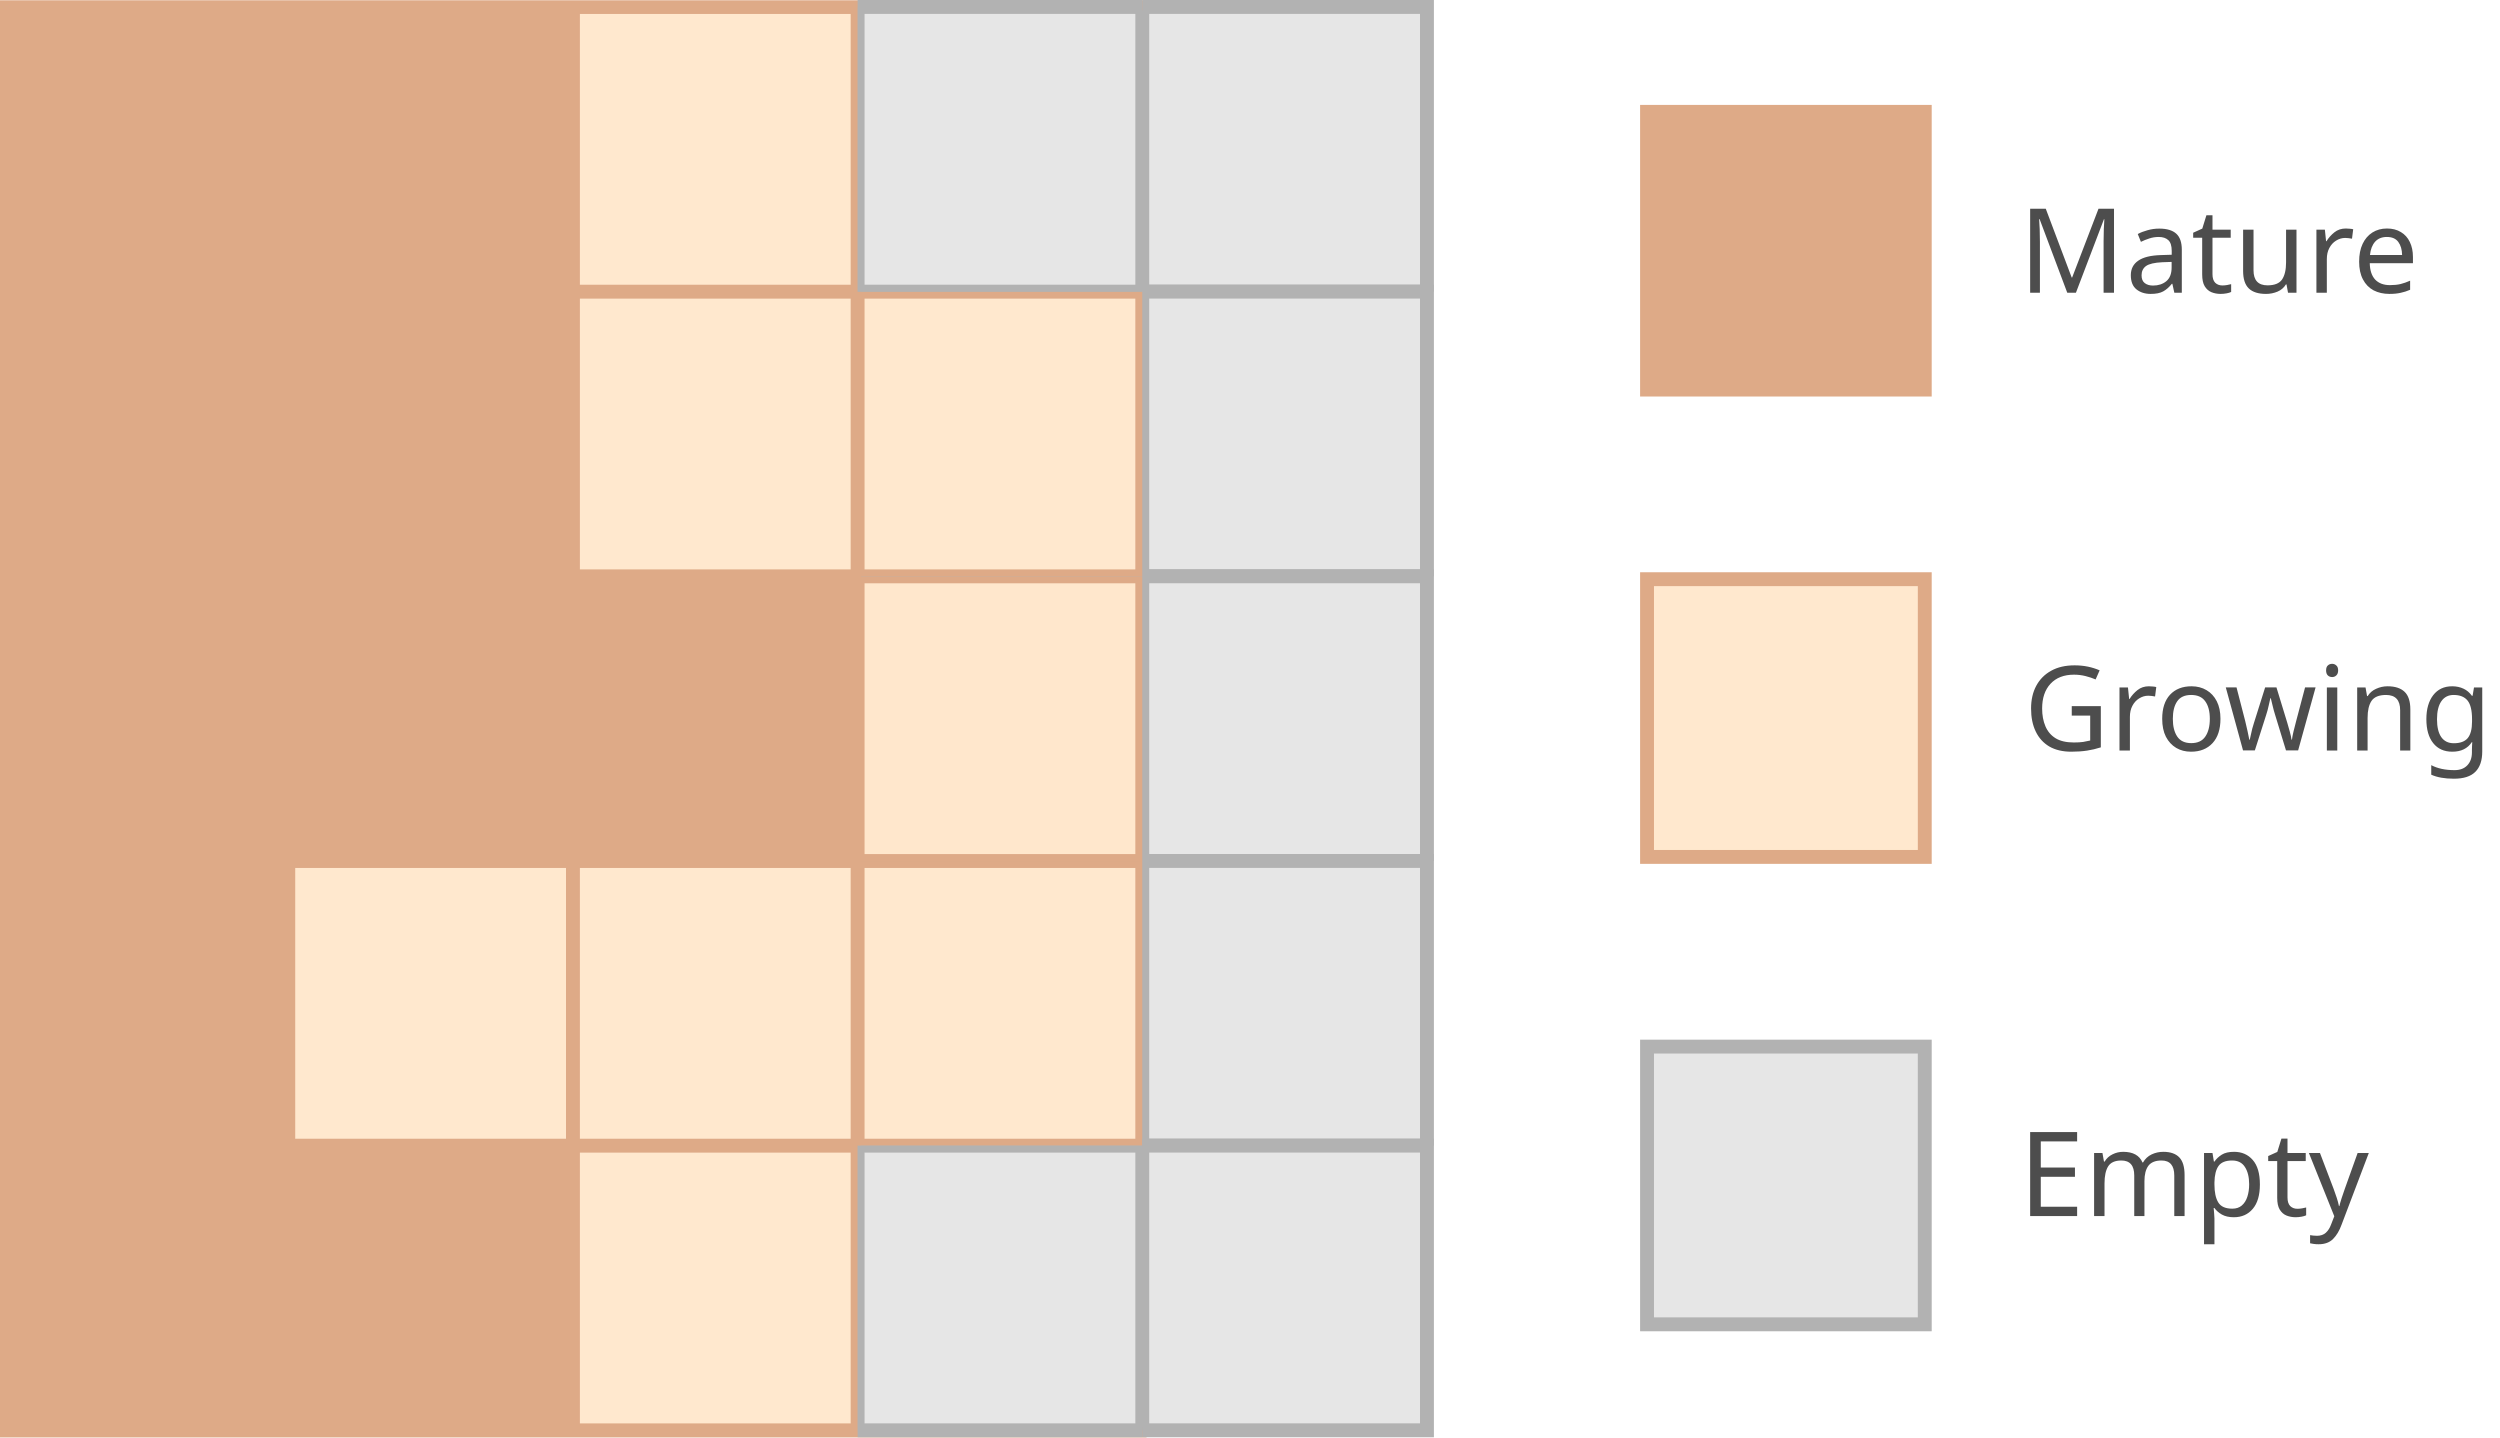
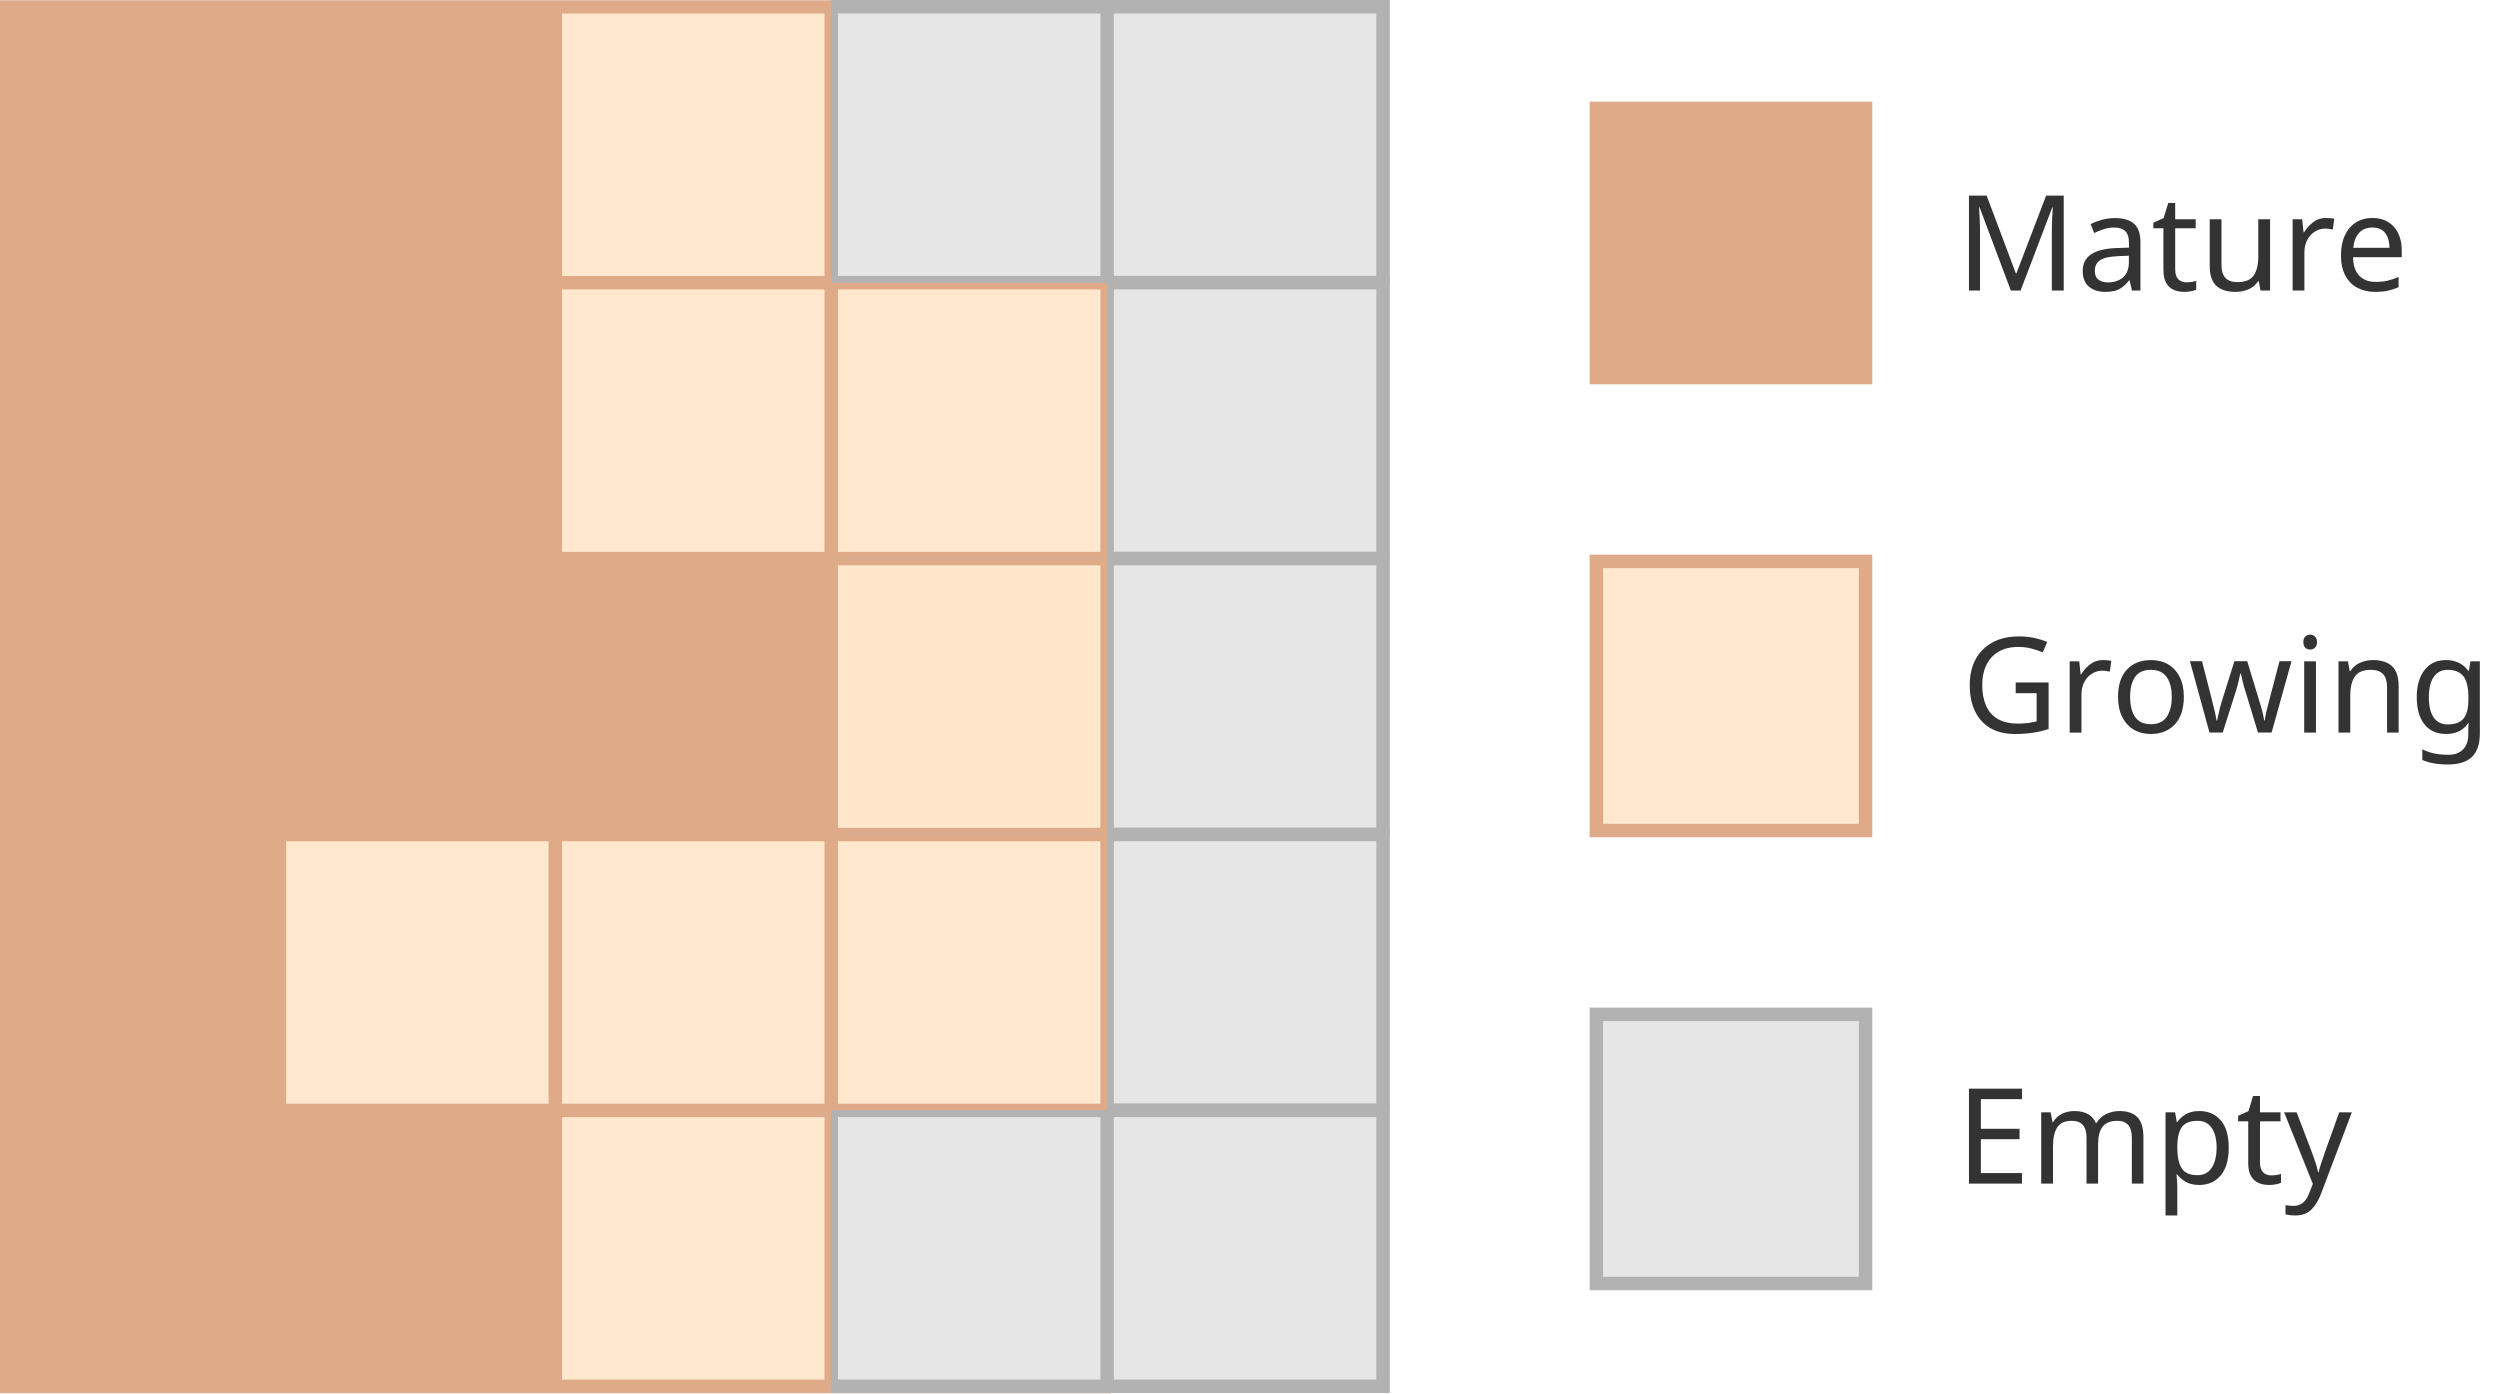
- <svg xmlns="http://www.w3.org/2000/svg" width="360.07mm" height="207.03mm" version="1.1" viewBox="0 0 360.07 207.03">
+ <svg xmlns="http://www.w3.org/2000/svg" width="371.5mm" height="207.03mm" version="1.1" viewBox="0 0 371.5 207.03">
  <g transform="translate(-287.4 -128.16)" />
  <g transform="translate(-287.4 -128.16)" stroke-miterlimit="2">
    <g>
      <rect x="287.4" y="128.2" width="165.14" height="206.99" fill="#deaa87" stroke-width="0" />
      <rect x="411.42" y="129.67" width="81" height="204" fill="#b3b3b3" stroke-width="0" />
      <rect x="411.42" y="129.67" width="40" height="40" fill="#e6e6e6" stroke="#b2b2b2" />
    </g>
    <path d="m452.42 129.67h40v40h-40z" color="#000000" fill="#e6e6e6" style="-inkscape-stroke:none" />
    <path d="m451.92 128.16v42.003h42.003v-42.003zm1 2.003h39v39h-39z" color="#000000" fill="#b2b2b2" style="-inkscape-stroke:none" />
    <g fill="#e6e6e6">
      <g stroke="#b2b2b2">
        <rect x="411.42" y="293.67" width="40" height="40" />
        <rect transform="scale(1,-1)" x="452.42" y="-333.67" width="40" height="40" />
        <rect x="452.42" y="252.67" width="40" height="40" />
        <rect x="452.42" y="211.67" width="40" height="40" />
      </g>
      <path d="m452.42 170.67h40v40h-40z" color="#000000" style="-inkscape-stroke:none" />
    </g>
    <path d="m451.92 170.17v41h41v-41zm1 1h39v39h-39z" color="#000000" fill="#b2b2b2" style="-inkscape-stroke:none" />
    <path d="m452.42 170.67h40v40h-40z" color="#000000" fill="#e6e6e6" style="-inkscape-stroke:none" />
    <path d="m451.92 169.16v42.003h42.003v-42.003zm1 2.003h39v39h-39z" color="#000000" fill="#b2b2b2" style="-inkscape-stroke:none" />
    <path d="m452.42 211.67h40v40h-40z" color="#000000" fill="#e6e6e6" style="-inkscape-stroke:none" />
    <path d="m451.92 210.16v42.003h42.003v-42.003zm1 2.003h39v39h-39z" color="#000000" fill="#b2b2b2" style="-inkscape-stroke:none" />
    <path d="m452.42 252.67h40v40h-40z" color="#000000" fill="#e6e6e6" style="-inkscape-stroke:none" />
    <path d="m451.92 251.16v42.003h42.003v-42.003zm1 2.003h39v39h-39z" color="#000000" fill="#b2b2b2" style="-inkscape-stroke:none" />
    <g fill="#deaa87" stroke="#deaa87">
      <rect x="329.42" y="129.67" width="40" height="40" />
      <rect x="288.25" y="129.5" width="40" height="40" />
      <rect x="329.42" y="293.67" width="40" height="40" />
      <rect x="329.42" y="211.67" width="40" height="40" />
      <rect x="329.42" y="170.67" width="40" height="40" />
      <rect x="370.42" y="211.67" width="40" height="40" />
      <rect x="288.42" y="293.67" width="40" height="40" />
      <rect x="288.42" y="252.67" width="40" height="40" />
      <rect x="288.42" y="211.67" width="40" height="40" />
      <rect x="288.42" y="170.67" width="40" height="40" />
    </g>
    <g fill="#ffe8ce" stroke="#deaa87">
      <rect x="370.42" y="129.67" width="40" height="40" />
      <rect x="329.42" y="252.67" width="40" height="40" />
      <rect x="370.42" y="293.67" width="40" height="40" />
      <rect x="370.42" y="252.67" width="40" height="40" />
      <rect x="370.42" y="170.67" width="40" height="40" />
      <rect x="411.42" y="252.67" width="40" height="40" />
    </g>
    <rect x="411.42" y="211.67" width="40" height="40" fill="#ffe7cc" stroke="#deaa87" />
    <rect x="411.42" y="170.67" width="40" height="40" fill="#ffe8ce" stroke="#deaa87" />
    <path d="m452.42 293.67h40v40h-40z" color="#000000" fill="#e6e6e6" style="-inkscape-stroke:none" />
    <path d="m451.92 292.16v43.005h42.003v-43.005zm1 2.003h39v39h-39z" color="#000000" fill="#b2b2b2" style="-inkscape-stroke:none" />
    <path d="m411.42 129.67h40v40h-40z" color="#000000" fill="#e6e6e6" style="-inkscape-stroke:none" />
    <path d="m410.92 128.16v42.003h41.006v-42.003zm1 2.003h39v39h-39z" color="#000000" fill="#b2b2b2" style="-inkscape-stroke:none" />
    <path d="m411.42 333.67h40v-40h-40z" color="#000000" fill="#e6e6e6" style="-inkscape-stroke:none" />
    <path d="m410.92 335.17v-42.003h41.006v42.003zm1-2.003h39v-39h-39z" color="#000000" fill="#b2b2b2" style="-inkscape-stroke:none" />
  </g>
-   <g transform="translate(-287.4 -128.16)" stroke-miterlimit="2" stroke-width="2">
-     <rect x="524.62" y="144.27" width="40" height="40" fill="#deaa87" stroke="#deaa87" />
-     <rect x="524.62" y="211.58" width="40" height="40" fill="#ffe8ce" stroke="#deaa87" />
-     <rect x="524.62" y="278.9" width="40" height="40" fill="#e6e6e6" stroke="#b2b2b2" />
+   <g stroke-miterlimit="2" stroke-width="2">
+     <rect x="237.22" y="16.108" width="40" height="40" fill="#deaa87" stroke="#deaa87" />
+     <rect x="237.22" y="83.421" width="40" height="40" fill="#ffe8ce" stroke="#deaa87" />
+     <rect x="237.22" y="150.73" width="40" height="40" fill="#e6e6e6" stroke="#b2b2b2" />
  </g>
-   <g fill="#4d4d4d" font-family="sans-serif" font-size="16.933px" stroke-miterlimit="2">
-     <text x="290.758" y="42.161" stroke-width="2.646" style="font-variant-caps:normal;font-variant-east-asian:normal;font-variant-ligatures:normal;font-variant-numeric:normal;line-height:1.25" xml:space="preserve">
-       <tspan x="290.758" y="42.161" fill="#4d4d4d" font-family="sans-serif" font-size="16.933px" stroke-miterlimit="2" stroke-width="2.646" style="font-variant-caps:normal;font-variant-east-asian:normal;font-variant-ligatures:normal;font-variant-numeric:normal">Mature</tspan>
+   <g fill="#333333" font-family="sans-serif" font-size="19.756px" stroke-width="2.646">
+     <text x="290.669" y="43.169" style="font-variant-caps:normal;font-variant-east-asian:normal;font-variant-ligatures:normal;font-variant-numeric:normal;line-height:1.25" xml:space="preserve">
+       <tspan x="290.669" y="43.169" fill="#333333" font-family="sans-serif" font-size="19.756px" stroke-width="2.646" style="font-variant-caps:normal;font-variant-east-asian:normal;font-variant-ligatures:normal;font-variant-numeric:normal">Mature</tspan>
    </text>
-     <text x="291.499" y="108.092" stroke-width="2.646" style="font-variant-caps:normal;font-variant-east-asian:normal;font-variant-ligatures:normal;font-variant-numeric:normal;line-height:1.25" xml:space="preserve">
-       <tspan x="291.499" y="108.092">Growing</tspan>
+     <text x="291.499" y="108.871" style="font-variant-caps:normal;font-variant-east-asian:normal;font-variant-ligatures:normal;font-variant-numeric:normal;line-height:1.25" xml:space="preserve">
+       <tspan x="291.499" y="108.871">Growing</tspan>
    </text>
-     <text x="290.758" y="175.144" stroke-width="2.646" style="font-variant-caps:normal;font-variant-east-asian:normal;font-variant-ligatures:normal;font-variant-numeric:normal;line-height:1.25" xml:space="preserve">
-       <tspan x="290.758" y="175.144">Empty</tspan>
+     <text x="290.669" y="175.88" style="font-variant-caps:normal;font-variant-east-asian:normal;font-variant-ligatures:normal;font-variant-numeric:normal;line-height:1.25" xml:space="preserve">
+       <tspan x="290.669" y="175.88">Empty</tspan>
    </text>
  </g>
</svg>
